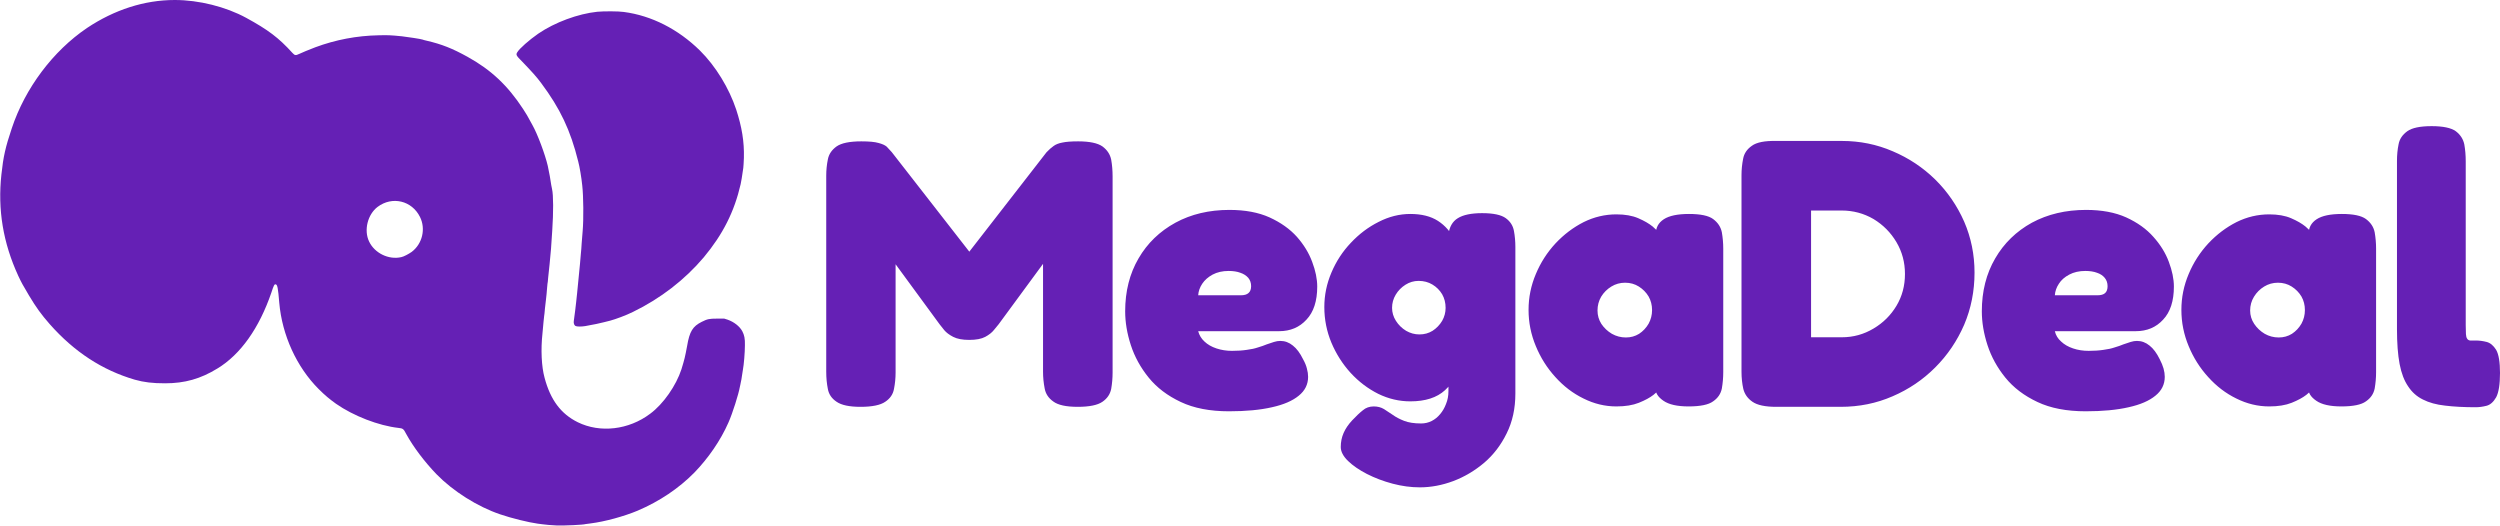
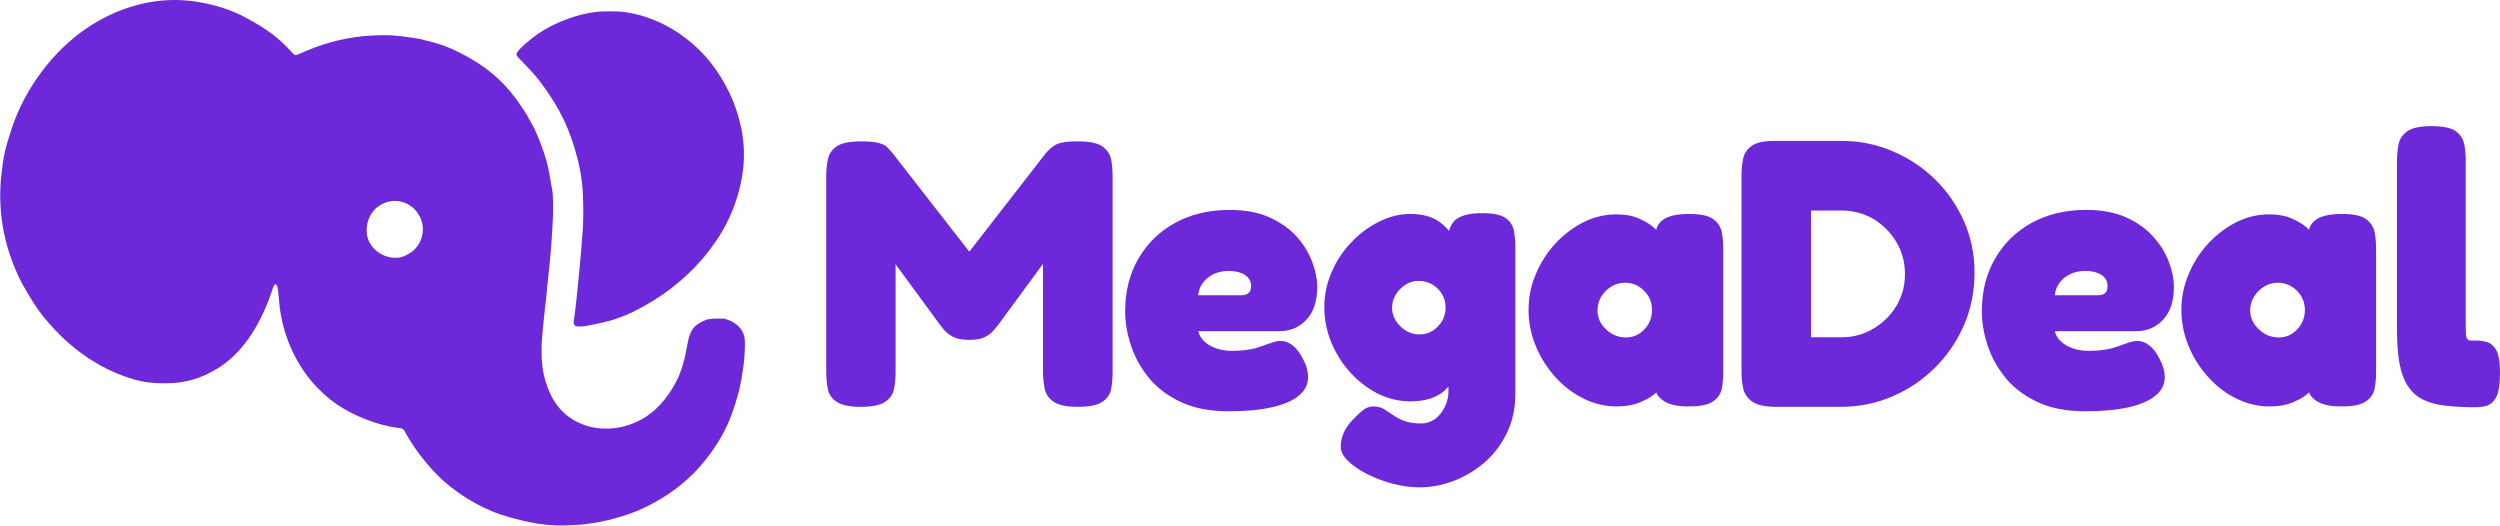
<svg xmlns="http://www.w3.org/2000/svg" viewBox="0 0 1232.7 259.2" role="img" aria-label="MegaDeal">
-   <g fill="#6520B5">
+   <g fill="#6D28D9">
    <path fill-rule="evenodd" d="M274.6 259.1C272.3 259 268.4 258.7 267.4 258.5C267 258.4 266 258.3 265.1 258.2C260.7 257.6 252.1 255.5 246.6 253.6C235.4 249.8 223.4 242.2 215.3 233.9C209.4 227.8 203.8 220.4 200.3 214C199 211.5 198.7 211.2 196.5 211C186.7 209.9 174.3 205.1 165.7 199.1C162.5 196.8 160.3 195 157.1 191.8C146.3 181 139.1 165.3 137.7 149.3C137.1 142 136.8 140.3 135.9 140.2C135.3 140.1 135 140.6 133.8 144.3C127.8 161.8 118.6 174.8 107.2 181.7C98.9 186.8 91.1 189 81.4 189C75.2 189 71 188.5 66.4 187.2C50.4 182.5 36.6 173.5 24.5 159.8C20.3 155 17.9 151.7 14.3 145.7C11.1 140.3 10.7 139.6 9 136C1.5 119.7 -1.2 103.3 0.7 86C1.6 77.4 2.7 72.5 5.8 63.3C12.4 43.4 26.2 25.1 42.9 13.8C56.4 4.8 71.2 0 86.2 0C98 0 111.3 3.3 121.4 8.8C132.2 14.7 137.4 18.6 144.2 26.1C145.4 27.4 145.8 27.4 147.5 26.6C148.5 26.1 152.6 24.4 155.5 23.3C165.5 19.6 175.9 17.6 186.7 17.4C191.2 17.3 192.3 17.3 198.2 17.9C200.8 18.2 207.5 19.2 208.3 19.5C208.5 19.6 209.5 19.9 210.5 20.1C217.8 21.8 223.1 23.9 230.5 28C242.1 34.4 250.3 42.1 257.9 53.7C259.5 56.1 260 57 262.5 61.6C265.1 66.2 268.8 76.2 270.1 81.8C270.7 84.4 271.6 89.5 271.8 91.2C271.9 91.9 272.1 92.9 272.2 93.2C272.9 96.3 272.9 104.6 272.3 113.7C271.9 120.4 271.5 125.7 271 130.2C270.7 132.9 270.4 135.9 270.3 136.8C270.2 137.8 270.1 138.8 270.1 139C270 139.2 269.9 140.4 269.8 141.5C269.7 142.6 269.6 144.2 269.5 145C269.4 145.8 269.3 147.1 269.2 147.8C269.1 148.6 268.9 150.5 268.7 152.1C268.6 153.6 268.4 155.4 268.3 155.9C268.2 156.5 268.1 157.7 268 158.7C267.9 159.6 267.7 162.1 267.5 164.2C266.6 172.4 267 180.7 268.5 186.2C271.4 197.2 276.6 204.1 284.9 208.2C295.9 213.6 310 212 320.6 204C327.1 199.2 333.4 190.1 336 182.1C337.5 177.2 337.8 176 338.8 170.6C340 163.4 341.6 160.9 346 158.7C348.8 157.3 349.7 157.1 353.6 157.1L357.1 157.1L358.7 157.6C361.9 158.7 364.7 160.9 366 163.3C367 165.2 367.4 167 367.3 170.3C367.3 173.6 366.8 179.9 366.3 182.4C366.2 183.3 365.9 184.8 365.8 185.6C365.7 186.4 365.5 187.7 365.3 188.4C365.2 189.2 364.9 190.2 364.8 190.8C364.2 194.3 361.2 203.8 359.2 208.3C355.3 217.2 349.2 226 342.3 233.1C334.7 240.8 325.2 247.2 314.4 251.8C307.7 254.6 298.3 257.2 291.1 258.1C290 258.2 289 258.4 288.8 258.4C287.6 258.8 278.5 259.2 274.6 259.1ZM283.7 160.7C283.3 160.4 283.1 160.1 283 159.6C282.8 158.9 282.8 159 283.6 153.2C283.7 152.2 283.9 150.3 284.1 148.9C284.2 147.5 284.5 145.4 284.6 144.2C285.1 139.5 285.8 132.2 286 129.9C286.1 128.6 286.3 126.5 286.4 125.2C286.6 123.8 286.7 121.5 286.8 120.1C286.9 118.6 287.1 115.8 287.3 113.9C287.8 108 287.7 96.8 287.1 91.5C286.7 87.5 285.8 82.2 285.1 79.6C281.3 64.2 276.2 53.5 266.8 40.9C264.5 37.8 262.3 35.4 257.6 30.5C254.4 27.3 254.3 27 255.1 25.7C256.2 23.9 260.8 19.8 265.4 16.6C273.6 11 285 6.8 294.5 5.8C297.6 5.5 305.1 5.5 307.6 5.9C321.3 7.7 334.4 14.4 345.1 24.9C352.9 32.6 359.5 43.5 363 54C365.8 62.6 367 69.8 366.8 77.8C366.7 80 366.6 82.2 366.5 82.8C365.8 87.6 365.6 88.9 365.2 90.8C362.1 104.3 356.5 115.5 347 126.9C337.7 137.9 325.7 147.2 312.1 153.8C308.7 155.5 303.5 157.4 300.9 158.1C300.4 158.2 298.9 158.6 297.7 158.9C295.7 159.4 293.1 160 288.5 160.8C286.5 161.1 284.4 161.1 283.7 160.7ZM197.8 126.8C199 126.6 201.6 125.2 203 124.2C208.3 120.2 210 112.8 207.1 107C203.1 98.9 193.4 96.6 186.2 102C181.3 105.7 179.3 113.5 182 119.1C184.7 124.8 191.6 128.2 197.8 126.8Z" />
    <path transform="translate(402.2 0)" d="M22.1 200.6Q13.9 200.6 10.3 198.1Q6.7 195.7 6 191.8Q5.2 187.8 5.2 183.3V86.6Q5.2 82.5 6 78.6Q6.7 74.8 10.3 72.2Q13.9 69.7 22.5 69.7Q28.3 69.7 31 70.5Q33.7 71.2 35 72.3Q36.2 73.5 37.5 75L76.3 124.8H75.2L113.8 75.1Q115.7 73.1 117.3 72Q118.9 70.8 121.6 70.3Q124.3 69.7 129.4 69.7Q137.8 69.7 141.4 72.2Q144.9 74.8 145.7 78.7Q146.4 82.6 146.4 87V183.7Q146.4 187.8 145.7 191.8Q144.9 195.7 141.4 198.1Q137.8 200.6 129.2 200.6Q120.7 200.6 117.2 198Q113.6 195.5 112.9 191.5Q112.1 187.4 112.1 183.3V130.1L90.2 159.9Q89.4 160.8 87.9 162.7Q86.4 164.6 83.6 166.1Q80.8 167.6 75.7 167.6Q70.7 167.6 67.8 166.1Q64.9 164.6 63.4 162.8Q61.9 161 61.1 159.9L39.4 130.3V183.7Q39.4 187.8 38.6 191.8Q37.9 195.7 34.3 198.1Q30.7 200.6 22.1 200.6ZM203.8 202.8Q189.7 202.8 180 198.2Q170.2 193.6 164.2 186.2Q158.2 178.8 155.4 170.2Q152.6 161.6 152.6 153.5Q152.6 138.7 159.2 127.4Q165.7 116.2 177.4 109.8Q189 103.5 204 103.5Q215.6 103.5 223.8 107.2Q232.1 111 237.3 116.8Q242.4 122.6 244.8 129.1Q247.3 135.7 247.3 141.3Q247.3 152 242 157.6Q236.8 163.3 228.5 163.3H188.6Q189.4 166.3 191.7 168.4Q194 170.6 197.6 171.8Q201.2 173 205.3 173Q209.4 173 212.6 172.5Q215.8 172.1 218.1 171.3Q220.5 170.6 222.4 169.8Q224.4 169.1 226 168.6Q227.6 168.1 229.1 168.1Q232.5 168.1 235.3 170.4Q238.1 172.6 240.3 177.1Q241.7 179.6 242.2 181.7Q242.8 183.9 242.8 185.8Q242.8 191.4 238.2 195.1Q233.6 198.9 225 200.8Q216.3 202.8 203.8 202.8ZM188.6 145.6H209.6Q212.2 145.6 213.4 144.5Q214.7 143.4 214.7 141.1Q214.7 138.7 213.3 137Q211.8 135.3 209.4 134.5Q207 133.6 203.6 133.6Q199.1 133.6 195.7 135.4Q192.4 137.2 190.6 139.9Q188.8 142.6 188.6 145.6ZM297.9 240.3Q291.3 240.3 284.5 238.5Q277.7 236.7 271.8 233.7Q266 230.7 262.5 227.3Q258.9 223.8 258.9 220.4Q258.9 216.7 260.3 213.5Q261.7 210.3 264.5 207.3Q267.5 204.1 269.8 202.3Q272 200.4 275.2 200.4Q278 200.4 280.2 201.7Q282.3 203 284.6 204.6Q286.8 206.2 290.1 207.5Q293.4 208.8 298.5 208.8Q301.3 208.8 303.7 207.6Q306.1 206.4 307.9 204.2Q309.7 202.1 310.8 199.2Q312 196.3 312 192.9V115.6Q312.7 110 316.6 107.6Q320.6 105.1 328.6 105.1Q336.9 105.1 340.3 107.6Q343.6 110 344.3 113.9Q345 117.7 345 121.8V194Q345 205.1 340.7 213.7Q336.5 222.3 329.6 228.2Q322.6 234.1 314.4 237.2Q306.1 240.3 297.9 240.3ZM293.2 197.9Q285 197.9 277.4 194.2Q269.8 190.4 263.8 183.9Q257.8 177.3 254.3 169Q250.8 160.6 250.8 151.4Q250.8 142.6 254.3 134.4Q257.8 126.1 263.9 119.7Q270 113.2 277.6 109.4Q285.2 105.5 293.2 105.5Q301.5 105.5 306.8 108.9Q312.1 112.3 315.2 118.5Q318.3 124.6 319.6 133.2Q321 141.7 321 152Q321 166.3 318.6 176.6Q316.3 186.9 310.3 192.4Q304.3 197.9 293.2 197.9ZM297.7 164.9Q301.3 164.9 304.2 163.1Q307.1 161.2 308.9 158.2Q310.6 155.2 310.6 151.8Q310.6 148.1 308.9 145.1Q307.1 142.1 304.1 140.3Q301.1 138.5 297.3 138.5Q293.8 138.5 290.8 140.4Q287.8 142.3 286 145.3Q284.2 148.3 284.2 151.8Q284.2 155.2 286.1 158.2Q288 161.2 291.1 163.1Q294.2 164.9 297.7 164.9ZM430.4 200.4Q422 200.4 418 197.6Q413.9 194.8 414.1 191.2H416.8Q415.8 192.5 413.1 194.7Q410.4 196.8 405.9 198.6Q401.4 200.4 394.8 200.4Q386.4 200.4 378.6 196.5Q370.8 192.7 364.7 185.9Q358.6 179.2 355.1 170.7Q351.5 162.1 351.5 152.8Q351.5 143.6 355.1 135.1Q358.6 126.7 364.8 120Q371 113.4 378.7 109.5Q386.4 105.7 394.8 105.7Q401.2 105.7 405.6 107.6Q410 109.5 412.7 111.7Q415.4 114 416.4 115.5H414.3Q414.1 110.8 418.2 108.1Q422.2 105.5 430.6 105.5Q439.1 105.5 442.5 108Q446 110.6 446.8 114.5Q447.5 118.5 447.5 122.6V183.5Q447.5 187.6 446.8 191.6Q446 195.5 442.5 197.9Q439.1 200.4 430.4 200.4ZM399.5 166.4Q403.1 166.4 406 164.6Q408.9 162.7 410.7 159.6Q412.4 156.5 412.4 152.9Q412.4 149.2 410.7 146.2Q408.9 143.2 405.9 141.3Q402.9 139.4 399.1 139.4Q395.4 139.4 392.3 141.3Q389.2 143.2 387.3 146.3Q385.5 149.4 385.5 153.1Q385.5 156.7 387.4 159.7Q389.4 162.7 392.6 164.6Q395.8 166.4 399.5 166.4ZM473.6 200.6Q465.5 200.6 461.9 198.1Q458.4 195.7 457.4 191.8Q456.5 187.8 456.5 183.3V86.4Q456.5 82.3 457.3 78.3Q458 74.4 461.6 71.9Q465.1 69.3 473.8 69.5H506Q519.3 69.5 531.1 74.6Q542.9 79.6 552 88.5Q561.1 97.5 566.3 109.3Q571.4 121.1 571.4 134.4Q571.4 148.1 566.3 160.1Q561.1 172.1 552 181.2Q542.9 190.3 531 195.4Q519.1 200.6 505.4 200.6ZM490.8 166.3H506Q514.4 166.3 521.6 162Q528.7 157.8 532.9 150.8Q537.1 143.8 537.1 135.1Q537.1 126.5 532.9 119.4Q528.7 112.3 521.6 108Q514.4 103.8 505.8 103.8H490.8ZM626.2 202.8Q612.1 202.8 602.4 198.2Q592.6 193.6 586.6 186.2Q580.6 178.8 577.8 170.2Q575 161.6 575 153.5Q575 138.7 581.6 127.4Q588.1 116.2 599.7 109.8Q611.4 103.5 626.4 103.5Q638 103.5 646.2 107.2Q654.5 111 659.6 116.8Q664.8 122.6 667.2 129.1Q669.7 135.7 669.7 141.3Q669.7 152 664.4 157.6Q659.2 163.3 650.9 163.3H611Q611.7 166.3 614.1 168.4Q616.4 170.6 620 171.8Q623.5 173 627.7 173Q631.8 173 635 172.5Q638.2 172.1 640.5 171.3Q642.9 170.6 644.8 169.8Q646.8 169.1 648.4 168.6Q650 168.1 651.5 168.1Q654.9 168.1 657.7 170.4Q660.5 172.6 662.7 177.1Q664 179.6 664.6 181.7Q665.2 183.9 665.2 185.8Q665.2 191.4 660.6 195.1Q656 198.9 647.4 200.8Q638.7 202.8 626.2 202.8ZM611 145.6H632Q634.6 145.6 635.8 144.5Q637 143.4 637 141.1Q637 138.7 635.6 137Q634.2 135.3 631.8 134.5Q629.4 133.6 626 133.6Q621.5 133.6 618.1 135.4Q614.7 137.2 613 139.9Q611.2 142.6 611 145.6ZM752.3 200.4Q743.9 200.4 739.9 197.6Q735.8 194.8 736 191.2H738.7Q737.7 192.5 735 194.7Q732.3 196.8 727.8 198.6Q723.3 200.4 716.7 200.4Q708.3 200.4 700.5 196.5Q692.7 192.7 686.6 185.9Q680.5 179.2 677 170.7Q673.4 162.1 673.4 152.8Q673.4 143.6 677 135.1Q680.5 126.7 686.7 120Q692.9 113.4 700.6 109.5Q708.3 105.7 716.7 105.7Q723.1 105.7 727.5 107.6Q731.9 109.5 734.6 111.7Q737.3 114 738.3 115.5H736.2Q736 110.8 740.1 108.1Q744.1 105.5 752.5 105.5Q761 105.5 764.4 108Q767.9 110.6 768.7 114.5Q769.4 118.5 769.4 122.6V183.5Q769.4 187.6 768.7 191.6Q767.9 195.5 764.4 197.9Q761 200.4 752.3 200.4ZM721.4 166.4Q725 166.4 727.9 164.6Q730.8 162.7 732.6 159.6Q734.3 156.5 734.3 152.9Q734.3 149.2 732.6 146.2Q730.8 143.2 727.8 141.3Q724.8 139.4 721 139.4Q717.3 139.4 714.2 141.3Q711.1 143.2 709.2 146.3Q707.3 149.4 707.3 153.1Q707.3 156.7 709.3 159.7Q711.3 162.7 714.5 164.6Q717.7 166.4 721.4 166.4ZM818.5 200.8Q809.9 200.8 803.4 200Q797 199.3 792.5 197Q788 194.8 785.2 190.5Q782.3 186.3 781 179.5Q779.7 172.6 779.7 162.3V79.3Q779.7 75 780.5 71.1Q781.2 67.3 784.8 64.7Q788.3 62.2 796.8 62.2Q805.2 62.2 808.7 64.7Q812.1 67.3 812.9 71.2Q813.6 75.1 813.6 79.5V160.3Q813.6 163.1 813.7 164.7Q813.8 166.3 814.3 167Q814.8 167.8 815.8 167.9Q816.8 167.9 818.7 167.9Q821.1 167.9 823.9 168.6Q826.6 169.3 828.6 172.5Q830.5 175.8 830.5 183.9Q830.5 192.3 828.6 195.9Q826.6 199.4 823.8 200.1Q821 200.8 818.5 200.8Z" />
  </g>
</svg>
